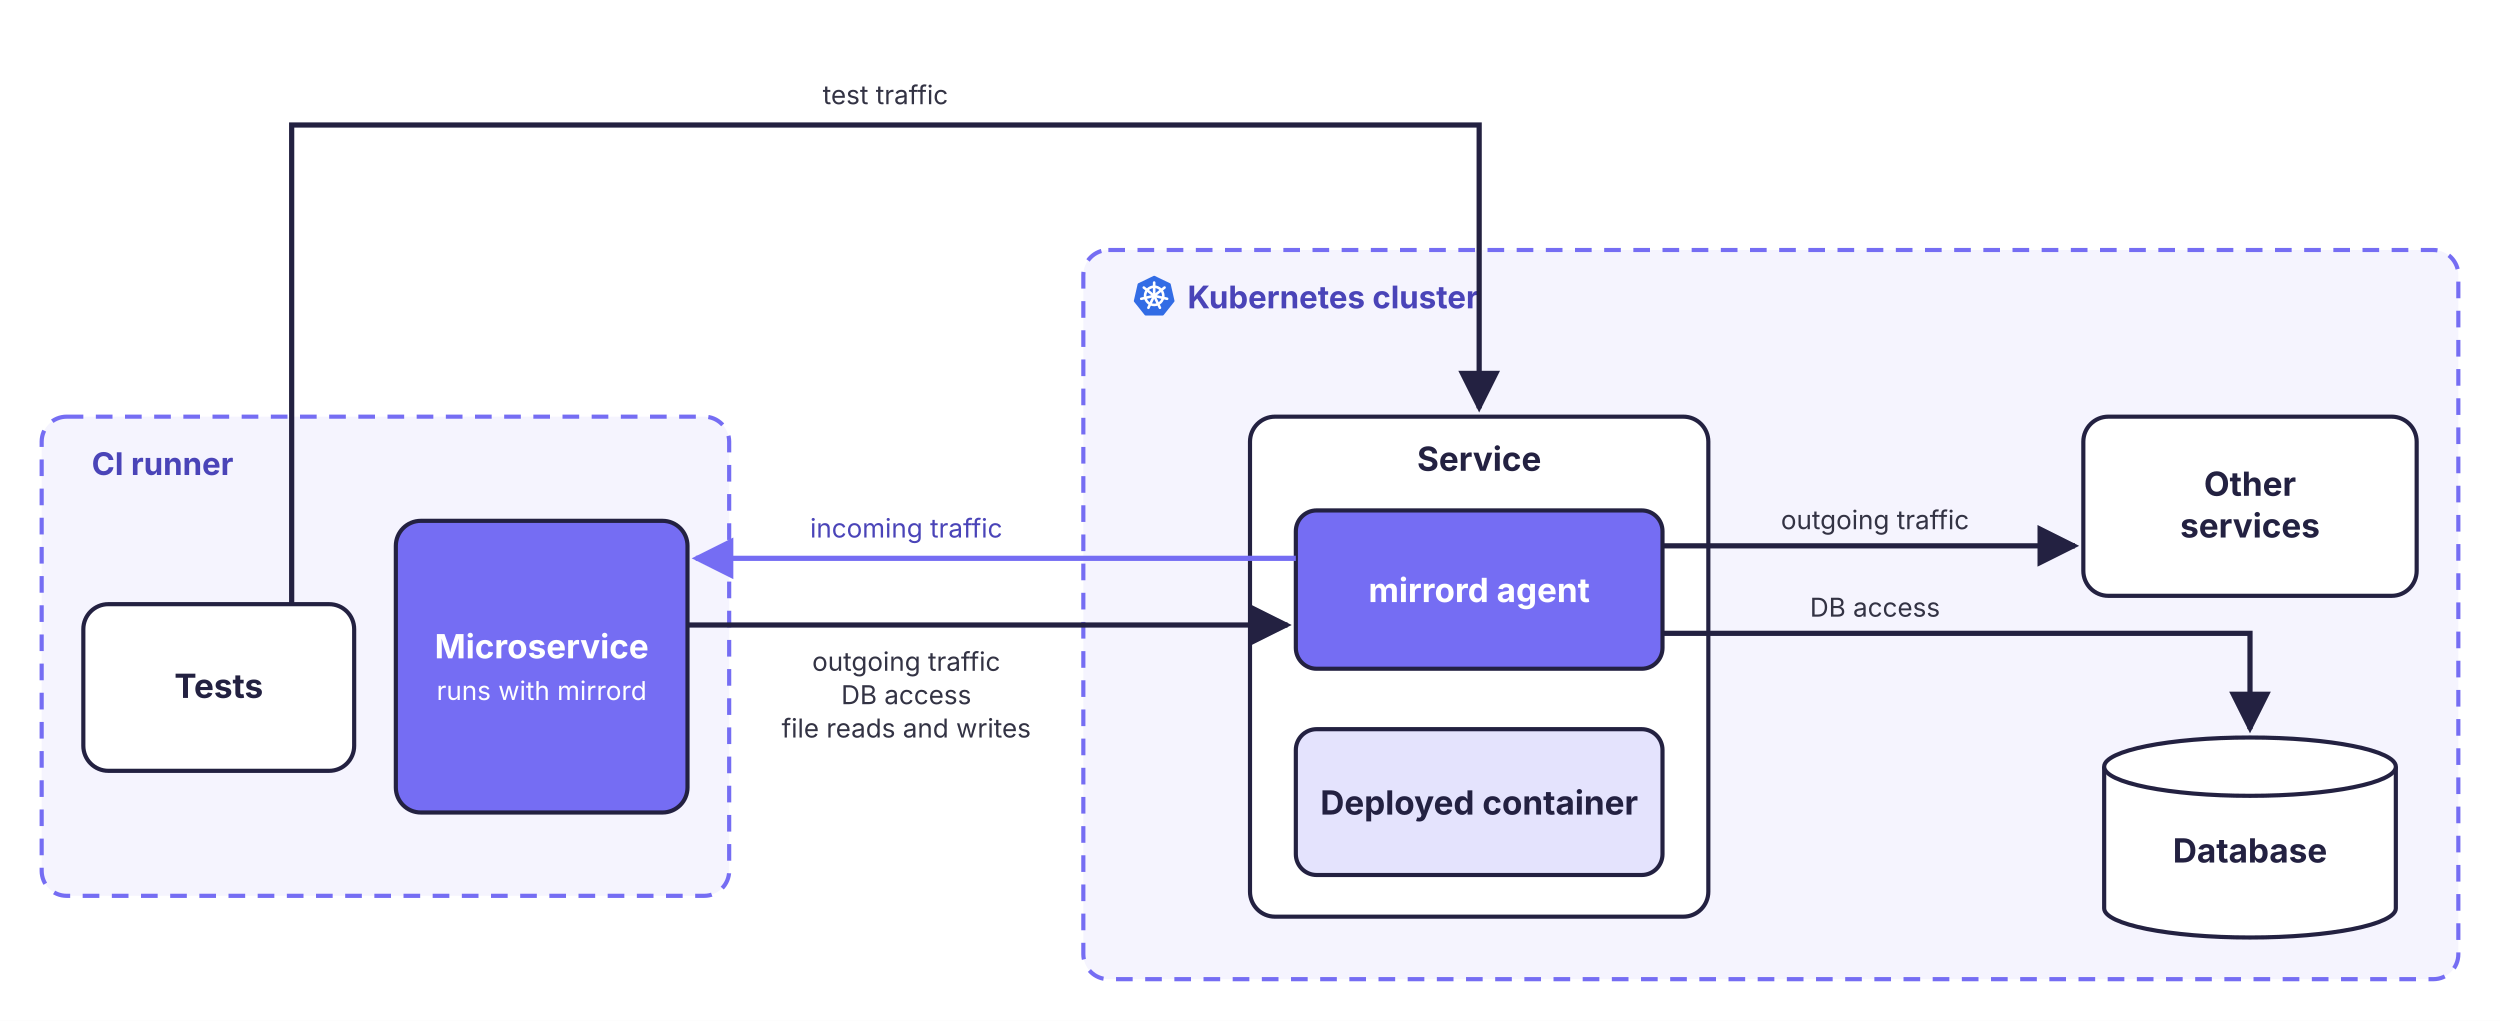
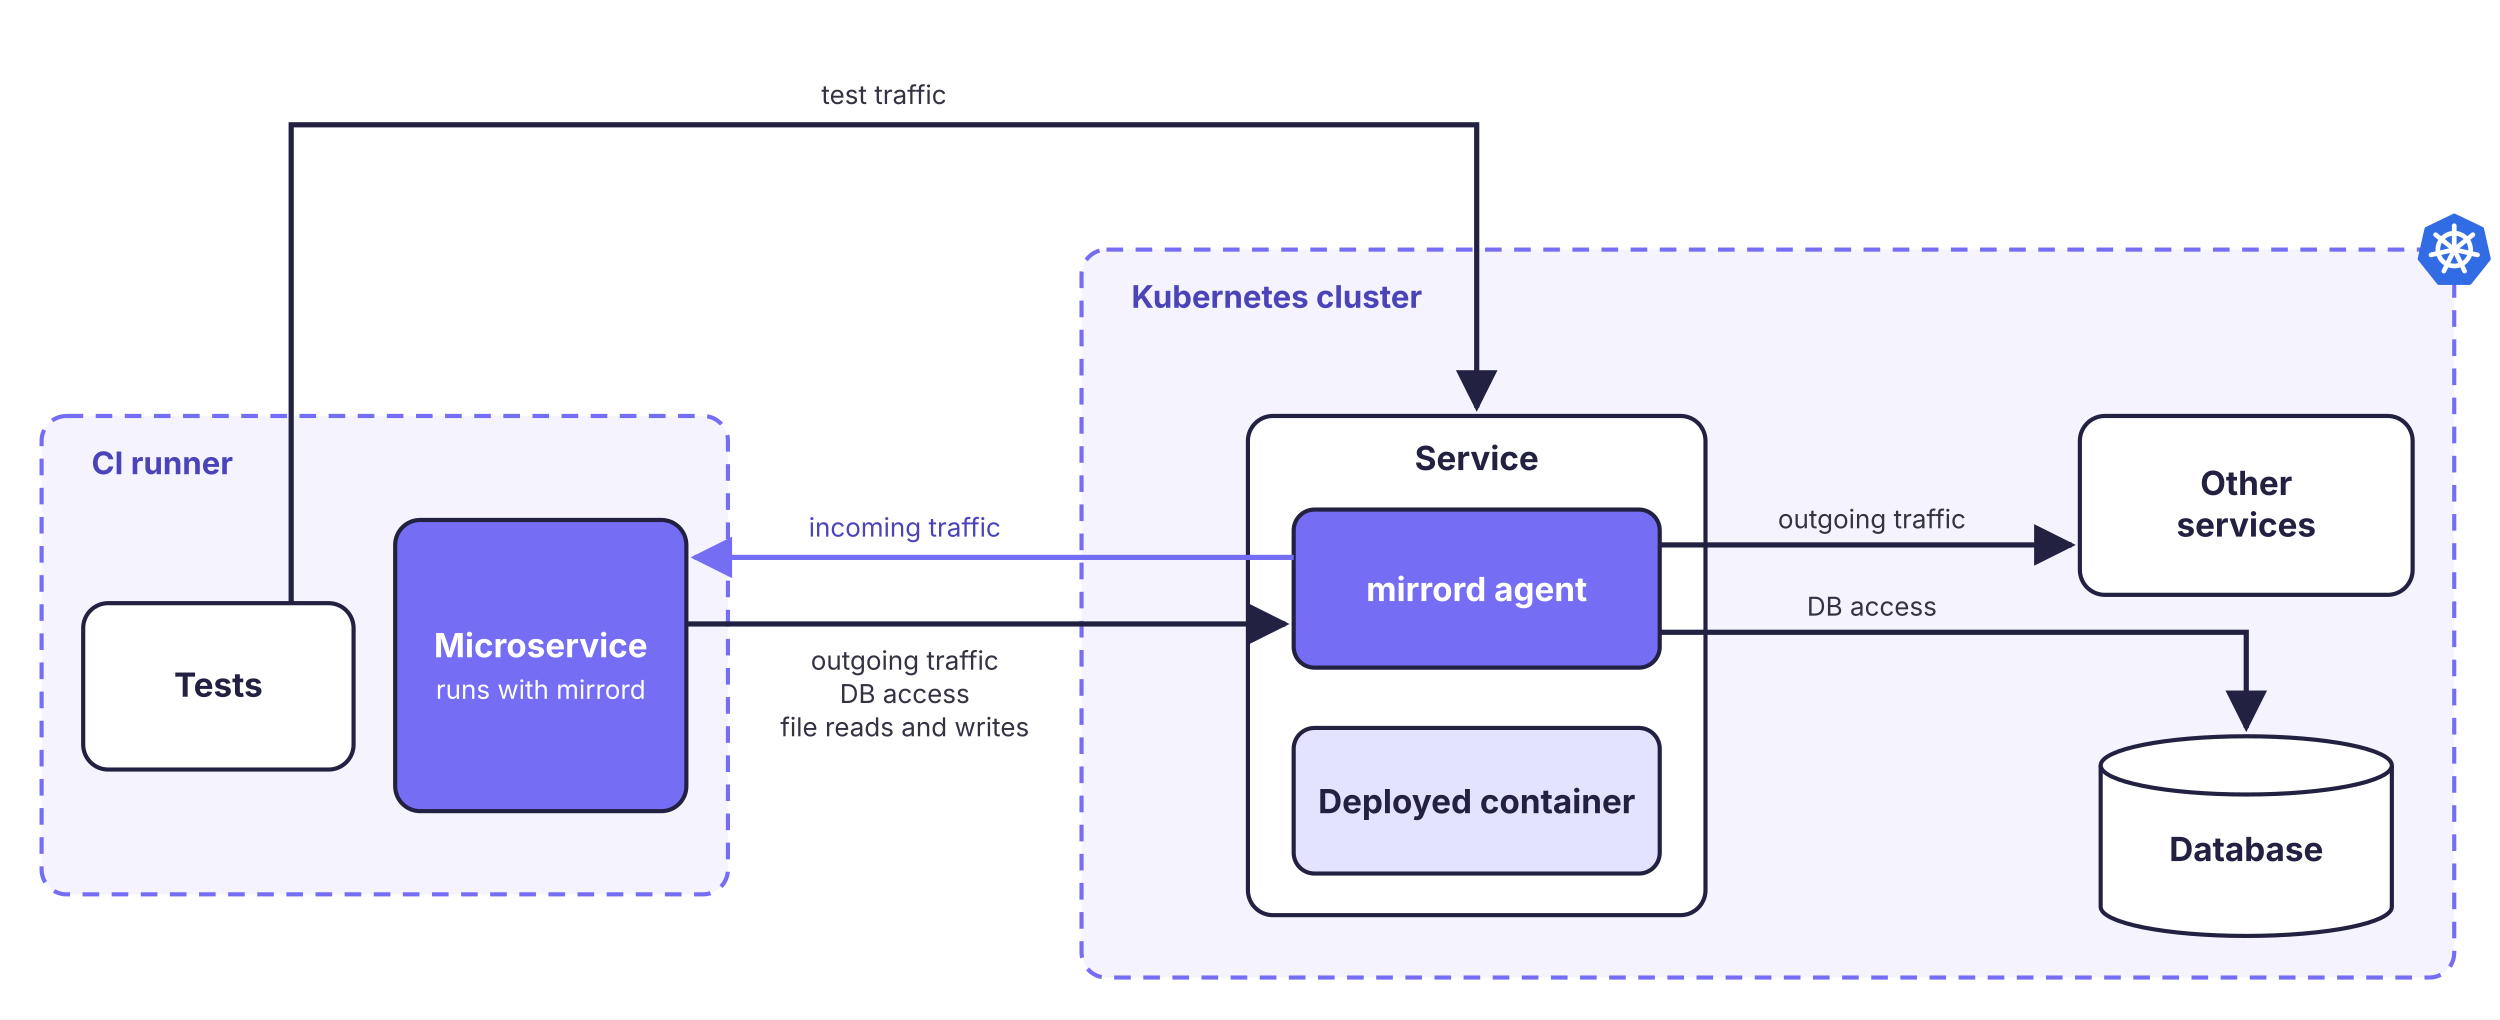
- <svg xmlns="http://www.w3.org/2000/svg" viewBox="0 0 1200 490" width="1200" height="490" font-family="Inter, Helvetica, Arial, sans-serif" role="img" aria-labelledby="t d">
+ <svg xmlns="http://www.w3.org/2000/svg" viewBox="0 0 1202 490" width="1202" height="490" font-family="Inter, Helvetica, Arial, sans-serif" role="img" aria-labelledby="t d">
  <defs>
    <marker id="arrow" viewBox="0 0 10 10" refX="9" refY="5" markerWidth="8" markerHeight="8" orient="auto-start-reverse">
      <path d="M0 0 L10 5 L0 10 z" fill="#232141" />
    </marker>
    <marker id="arrow-purple" viewBox="0 0 10 10" refX="9" refY="5" markerWidth="8" markerHeight="8" orient="auto-start-reverse">
      <path d="M0 0 L10 5 L0 10 z" fill="#756DF3" />
    </marker>
    <symbol id="k8s" viewBox="0 0 32 32">
      <polygon points="16.00,1.60 27.73,7.25 30.62,19.94 22.51,30.11 9.49,30.11 1.38,19.94 4.27,7.25" fill="#326CE5" stroke="#326CE5" stroke-width="2" stroke-linejoin="round" />
      <g fill="none" stroke="#ffffff" stroke-width="2" stroke-linecap="round">
        <circle cx="16" cy="16" r="7" />
        <line x1="16.00" y1="13.40" x2="16.00" y2="5.80" />
        <line x1="18.03" y1="14.38" x2="23.97" y2="9.64" />
        <line x1="18.53" y1="16.58" x2="25.94" y2="18.27" />
        <line x1="17.13" y1="18.34" x2="20.43" y2="25.19" />
        <line x1="14.87" y1="18.34" x2="11.57" y2="25.19" />
        <line x1="13.47" y1="16.58" x2="6.06" y2="18.27" />
        <line x1="13.97" y1="14.38" x2="8.03" y2="9.64" />
      </g>
      <circle cx="16" cy="16" r="2.4" fill="#ffffff" />
    </symbol>
  </defs>
-   <rect x="0" y="0" width="1200" height="490" fill="#ffffff" />
+   <rect x="0" y="0" width="1202" height="490" fill="#ffffff" />
  <rect x="20" y="200" width="330" height="230" rx="12" fill="#F5F4FE" stroke="#756DF3" stroke-width="2" stroke-dasharray="8 6" />
  <text x="44" y="228" font-size="15" font-weight="700" fill="#4a44b8">CI runner</text>
  <rect x="520" y="120" width="660" height="350" rx="12" fill="#F5F4FE" stroke="#756DF3" stroke-width="2" stroke-dasharray="8 6" />
-   <use href="#k8s" x="544" y="132" width="20" height="20" />
-   <text x="570" y="148" font-size="15" font-weight="700" fill="#4a44b8">Kubernetes cluster</text>
+   <text x="544" y="148" font-size="15" font-weight="700" fill="#4a44b8">Kubernetes cluster</text>
  <rect x="40" y="290" width="130" height="80" rx="12" fill="#ffffff" stroke="#232141" stroke-width="2" />
  <text x="105" y="335" font-size="16" font-weight="700" fill="#232141" text-anchor="middle">Tests</text>
  <rect x="190" y="250" width="140" height="140" rx="12" fill="#756DF3" stroke="#232141" stroke-width="2" />
  <text x="260" y="316" font-size="16" font-weight="700" fill="#ffffff" text-anchor="middle">Microservice</text>
  <text x="260" y="336" font-size="12.5" fill="#ffffff" text-anchor="middle">runs with mirrord</text>
  <polyline points="140,290 140,60 710,60 710,196" fill="none" stroke="#232141" stroke-width="2.5" marker-end="url(#arrow)" />
  <text x="425" y="50" font-size="12.5" fill="#333344" text-anchor="middle">test traffic</text>
  <rect x="600" y="200" width="220" height="240" rx="12" fill="#ffffff" stroke="#232141" stroke-width="2" />
  <text x="710" y="226" font-size="16" font-weight="700" fill="#232141" text-anchor="middle">Service</text>
  <rect x="622" y="245" width="176" height="76" rx="10" fill="#756DF3" stroke="#232141" stroke-width="2" />
  <text x="710" y="289" font-size="16" font-weight="700" fill="#ffffff" text-anchor="middle">mirrord agent</text>
  <rect x="622" y="350" width="176" height="70" rx="10" fill="#E4E3FD" stroke="#232141" stroke-width="2" />
  <text x="710" y="391" font-size="16" font-weight="700" fill="#232141" text-anchor="middle">Deployed container</text>
  <line x1="622" y1="268" x2="334" y2="268" stroke="#756DF3" stroke-width="2.5" marker-end="url(#arrow-purple)" />
  <text x="435" y="258" font-size="12.5" fill="#4a44b8" text-anchor="middle">incoming traffic</text>
  <line x1="330" y1="300" x2="618" y2="300" stroke="#232141" stroke-width="2.5" marker-end="url(#arrow)" />
  <text x="435" y="322" font-size="12.5" fill="#333344" text-anchor="middle">outgoing traffic</text>
  <text x="435" y="338" font-size="12.5" fill="#333344" text-anchor="middle">DB access</text>
  <text x="435" y="354" font-size="12.5" fill="#333344" text-anchor="middle">file reads and writes</text>
  <rect x="1000" y="200" width="160" height="86" rx="12" fill="#ffffff" stroke="#232141" stroke-width="2" />
  <text x="1080" y="238" font-size="16" font-weight="700" fill="#232141" text-anchor="middle">Other</text>
  <text x="1080" y="258" font-size="16" font-weight="700" fill="#232141" text-anchor="middle">services</text>
  <line x1="798" y1="262" x2="996" y2="262" stroke="#232141" stroke-width="2.5" marker-end="url(#arrow)" />
  <text x="900" y="254" font-size="12.5" fill="#333344" text-anchor="middle">outgoing traffic</text>
  <polyline points="798,304 1080,304 1080,350" fill="none" stroke="#232141" stroke-width="2.5" marker-end="url(#arrow)" />
  <text x="900" y="296" font-size="12.5" fill="#333344" text-anchor="middle">DB access</text>
  <path d="M1010 368 L1010 436 A70 14 0 0 0 1150 436 L1150 368" fill="#ffffff" stroke="#232141" stroke-width="2" />
  <ellipse cx="1080" cy="368" rx="70" ry="14" fill="#ffffff" stroke="#232141" stroke-width="2" />
  <text x="1080" y="414" font-size="16" font-weight="700" fill="#232141" text-anchor="middle">Database</text>
+   <use href="#k8s" x="1162" y="102" width="36" height="36" />
</svg>
